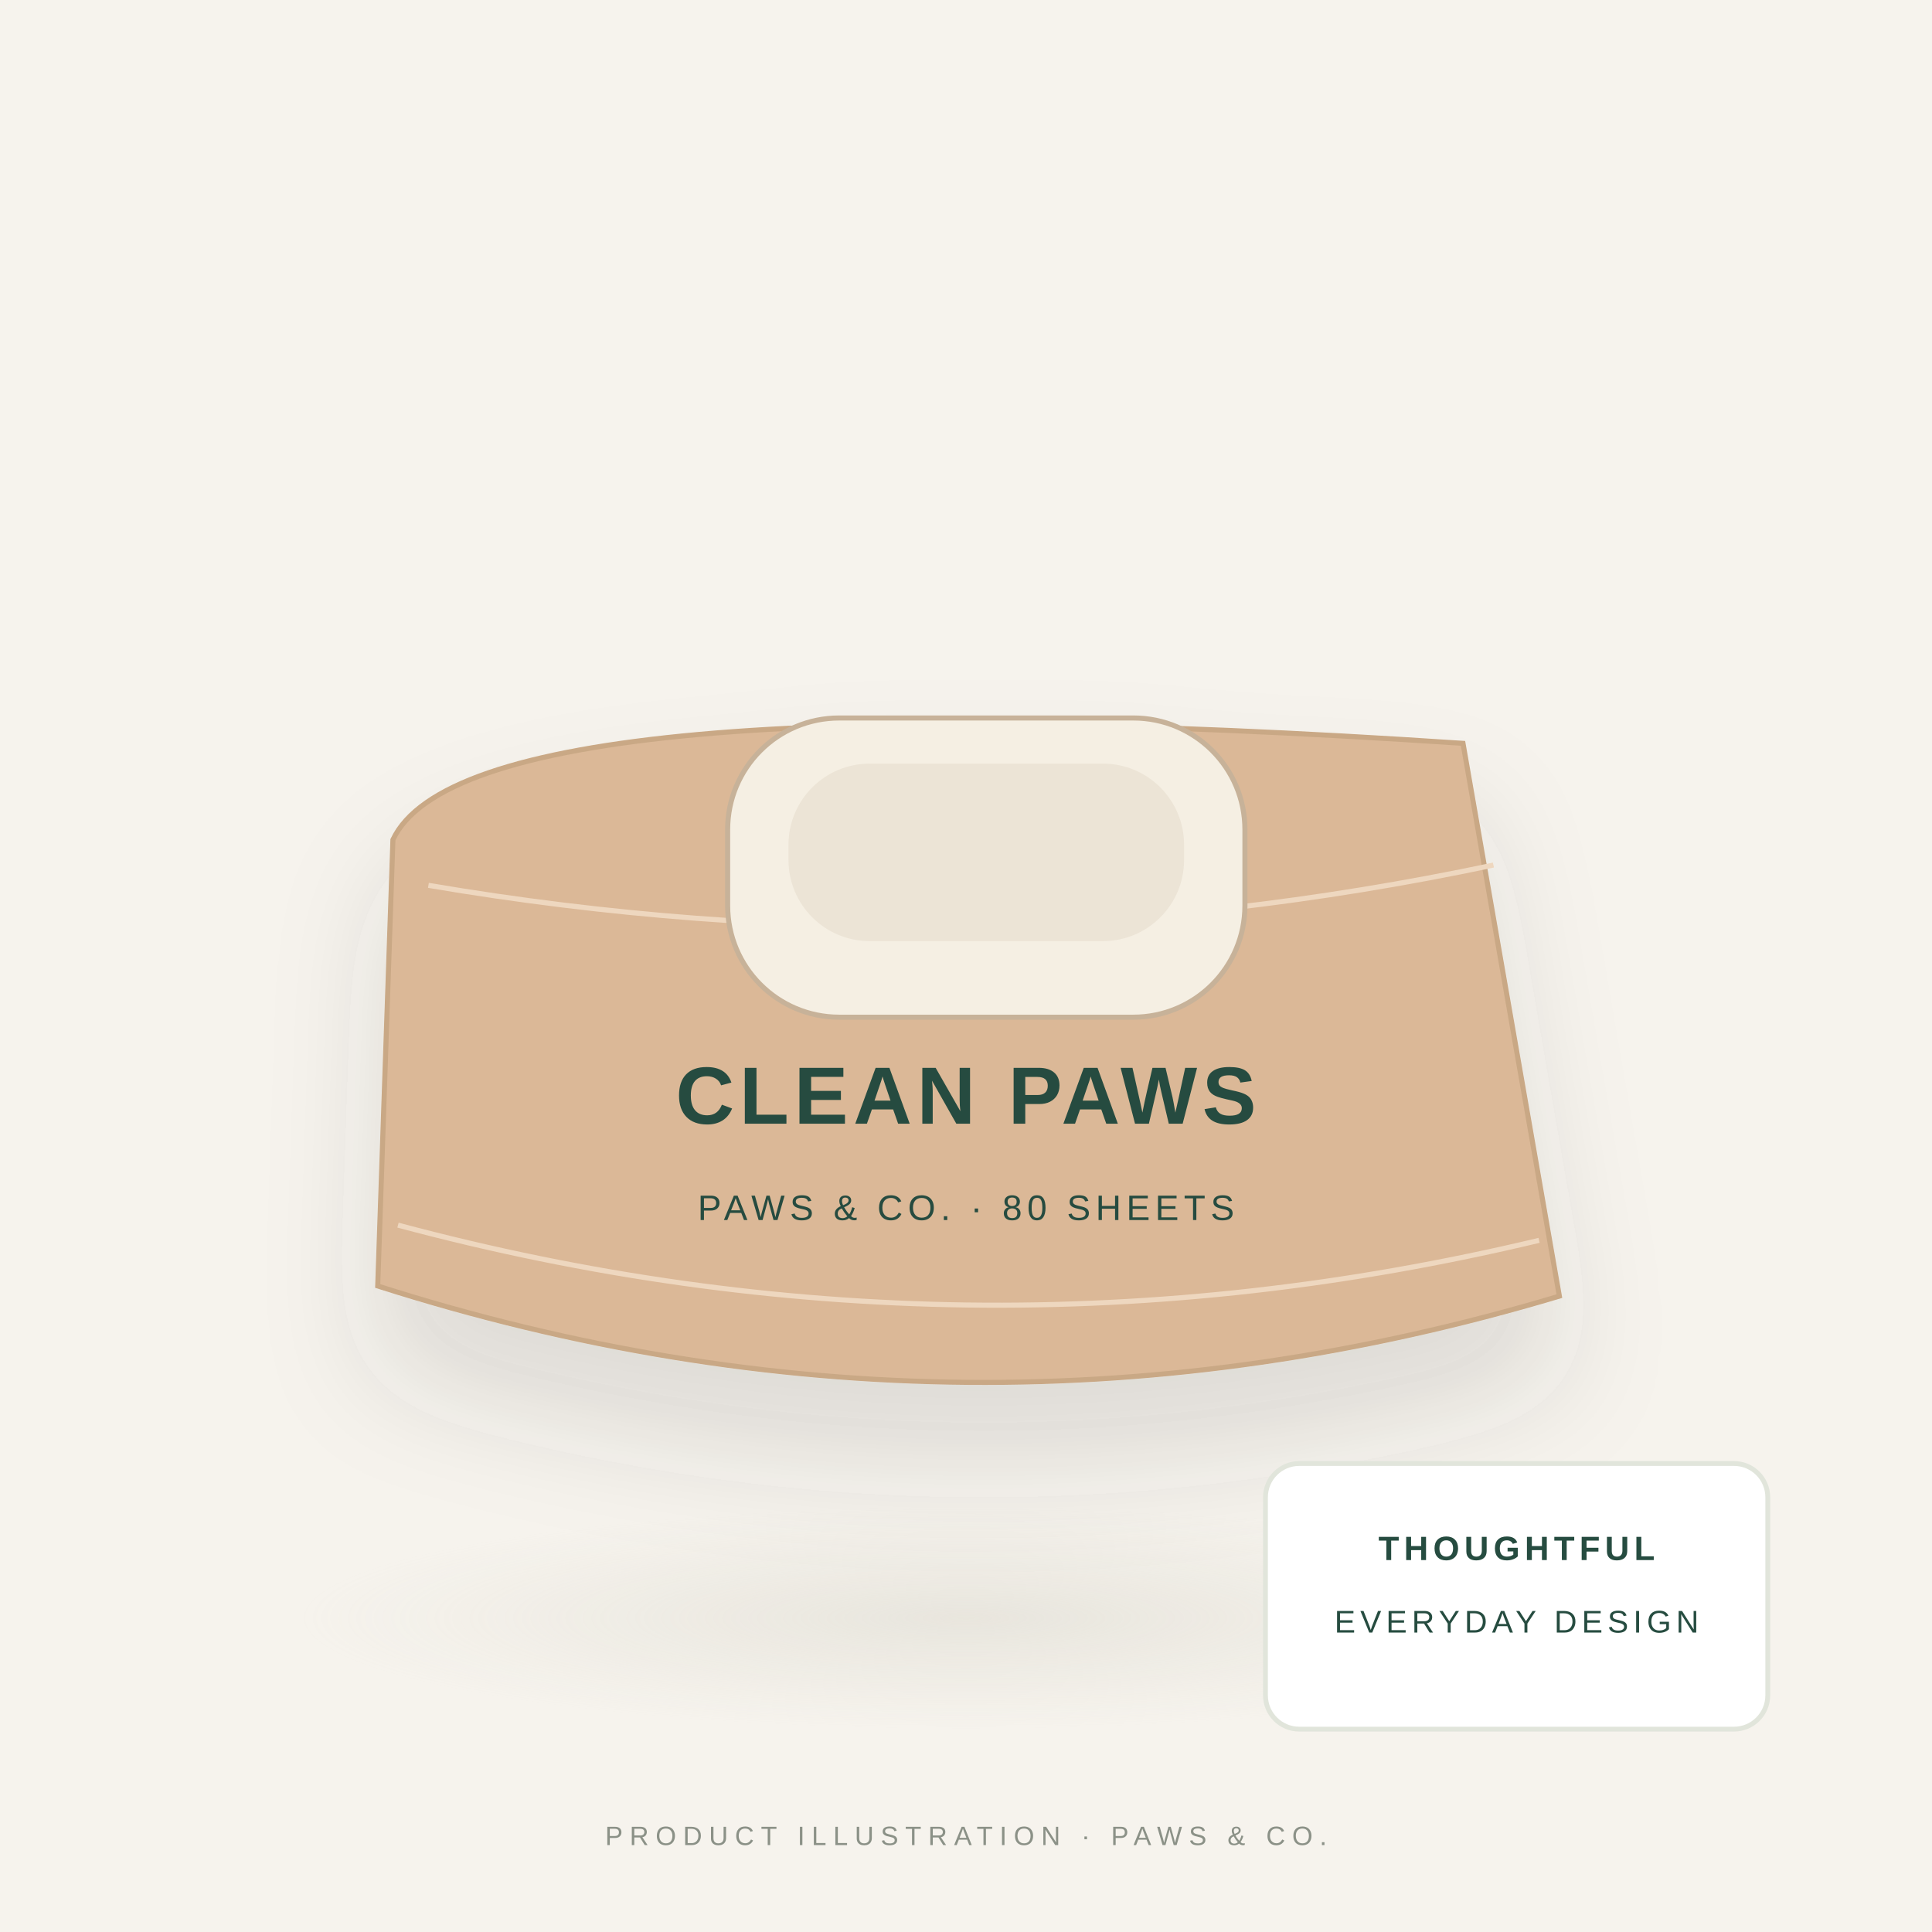
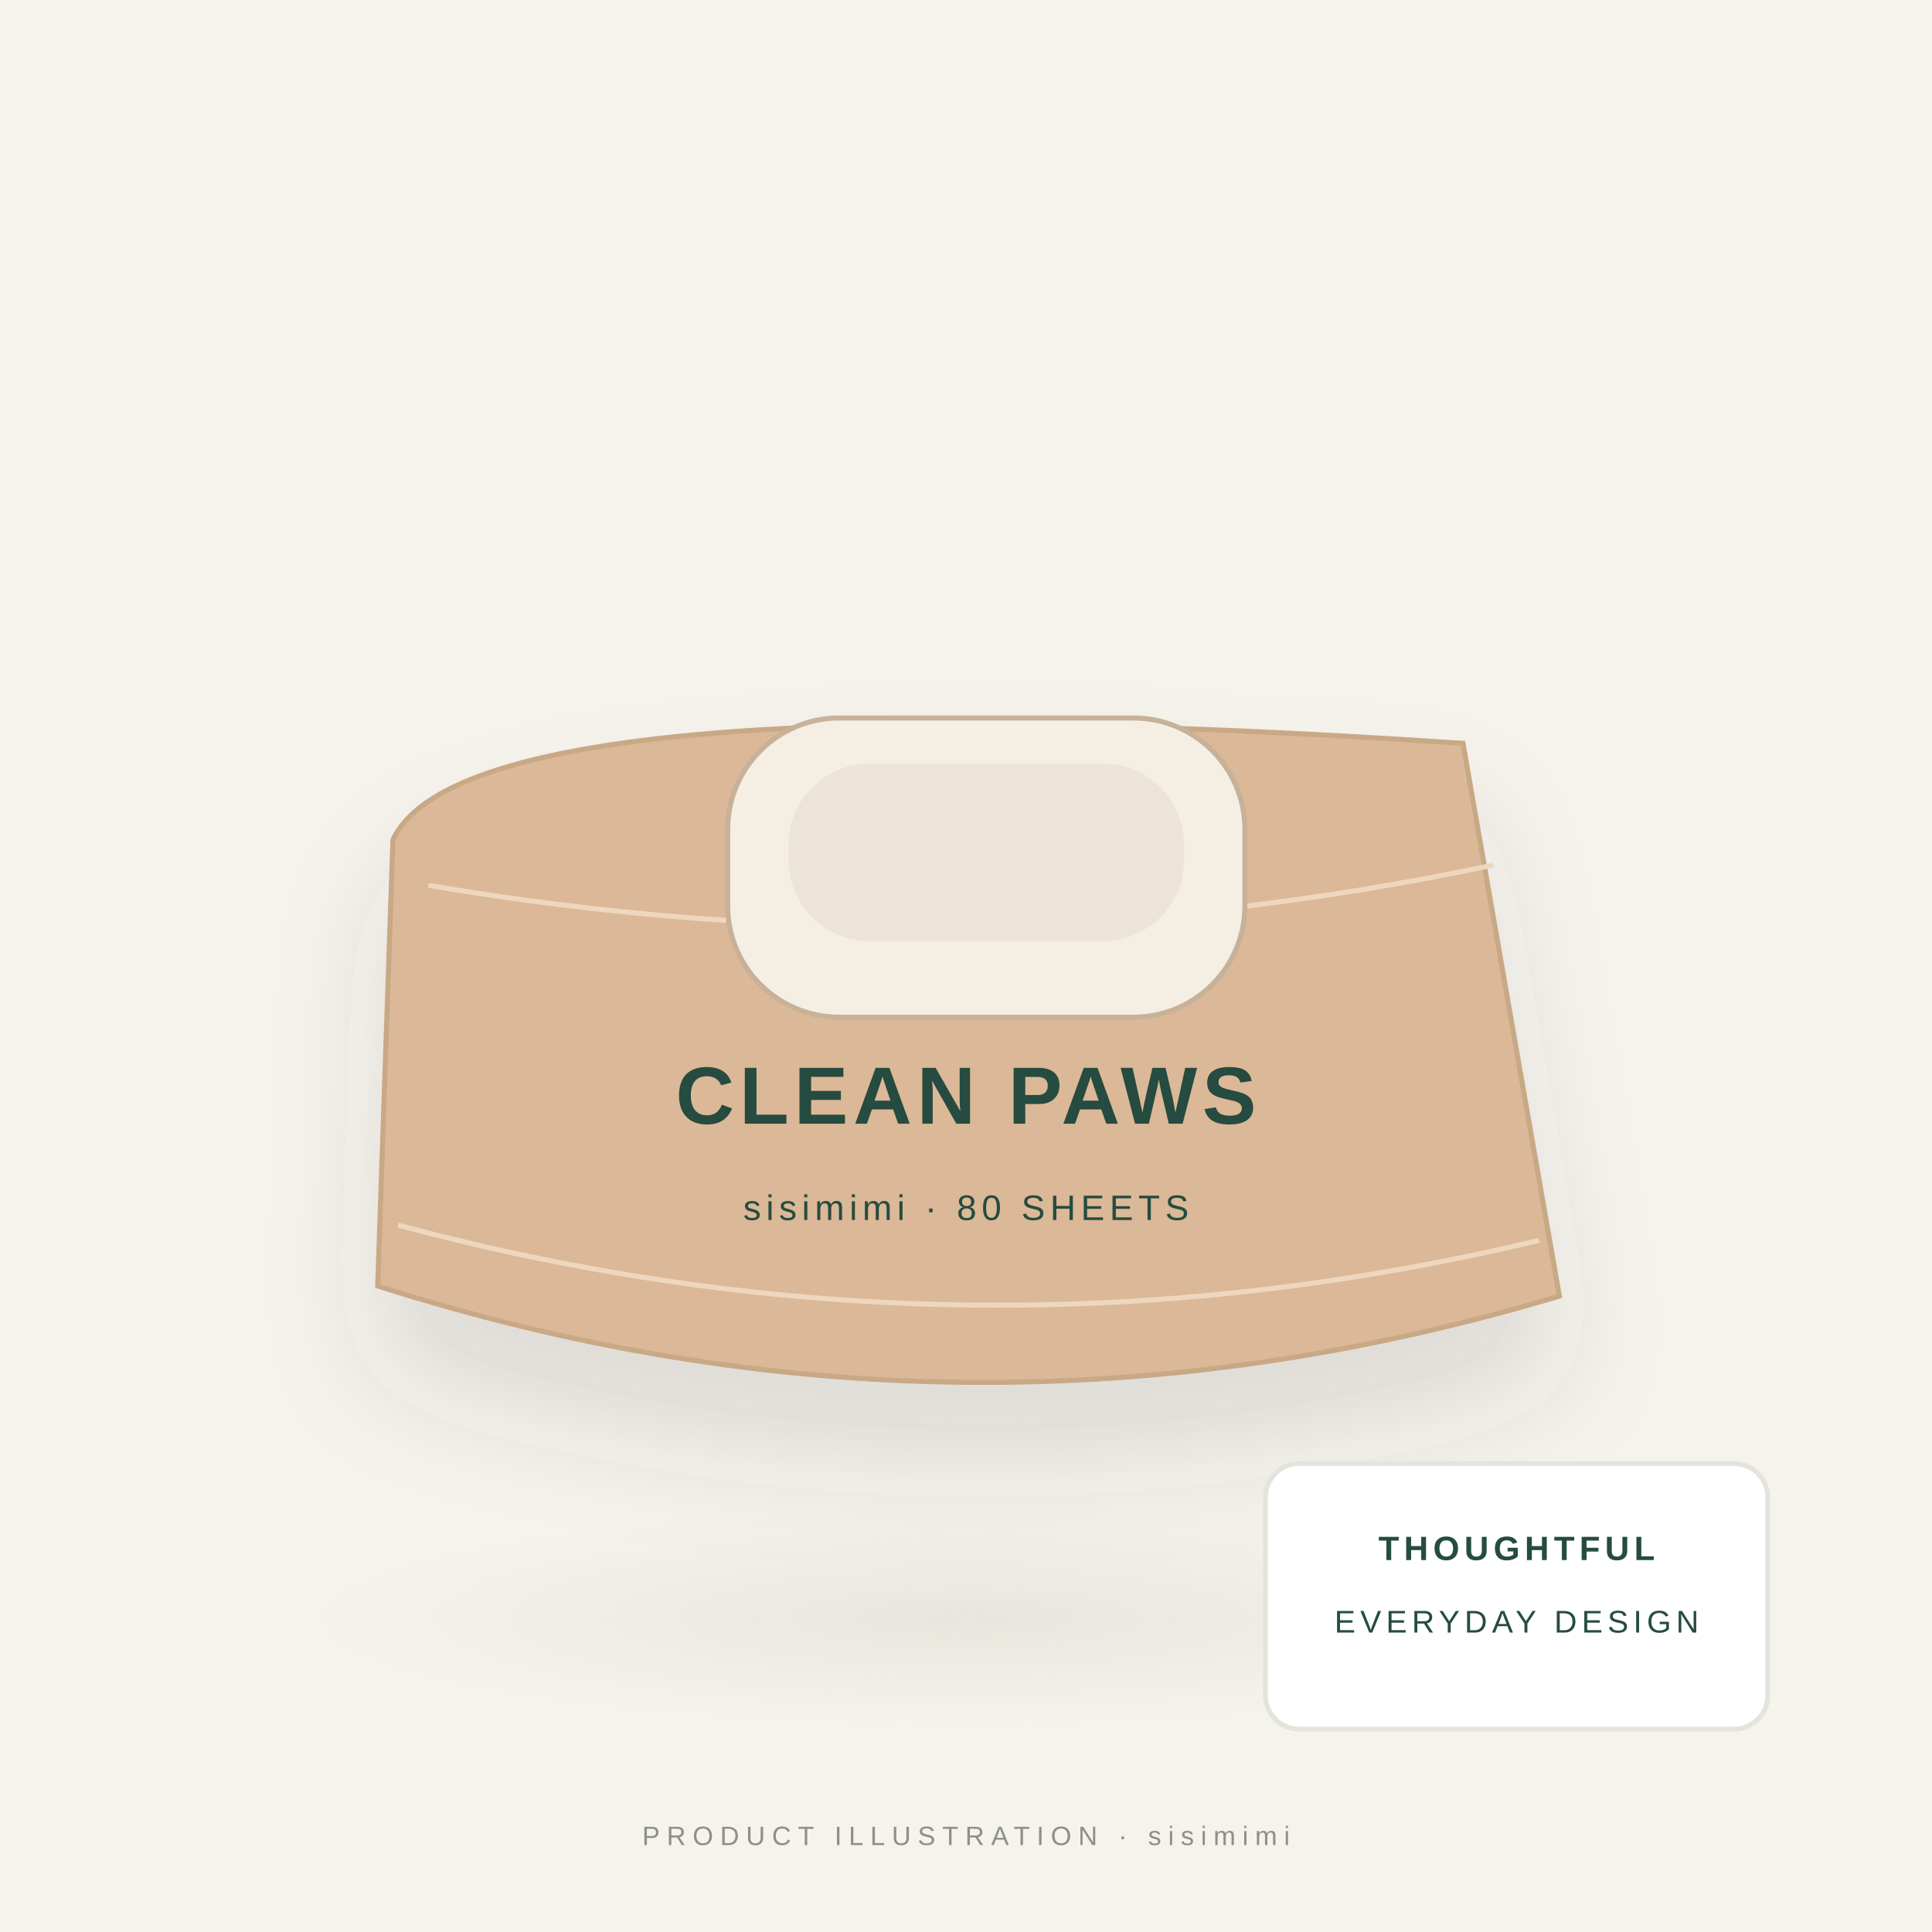
<svg xmlns="http://www.w3.org/2000/svg" viewBox="0 0 400 400" role="img" aria-label="Khăn lau thú cưng Clean Paws — hình minh họa sản phẩm">
  <defs>
    <linearGradient id="paper" x1="0" y1="0" x2="1" y2="0">
      <stop stop-color="#e7e0d1" />
      <stop offset=".35" stop-color="#f7f2e7" />
      <stop offset=".7" stop-color="#efe8d9" />
      <stop offset="1" stop-color="#dcd5c6" />
    </linearGradient>
    <linearGradient id="metal">
      <stop stop-color="#b8b8af" />
      <stop offset=".28" stop-color="#e3e3db" />
      <stop offset=".7" stop-color="#d4d4c9" />
      <stop offset="1" stop-color="#acaca1" />
    </linearGradient>
    <filter id="shadow" x="-40%" y="-30%" width="180%" height="190%">
      <feDropShadow dx="0" dy="15" stdDeviation="11" flood-color="#4d4b3c" flood-opacity=".14" />
    </filter>
    <radialGradient id="ground">
      <stop stop-color="#c9c7ba" stop-opacity=".3" />
      <stop offset="1" stop-color="#c9c7ba" stop-opacity="0" />
    </radialGradient>
  </defs>
  <rect width="400" height="400" fill="#f6f3ed" />
  <ellipse cx="200" cy="335" rx="138" ry="23" fill="url(#ground)" />
  <g transform="translate(-10 -12) scale(1.05)" filter="url(#shadow)">
    <path d="M87 177Q102 145 298 158L317 267Q200 302 84 265Z" fill="#dbb897" stroke="#c9a885" />
    <path d="M94 186Q200 204 304 182M88 253Q200 283 313 256" fill="none" stroke="#eed7bf" />
    <rect x="153" y="153" width="102" height="59" rx="22" fill="#f5efe3" stroke="#c7b299" />
    <rect x="165" y="162" width="78" height="35" rx="16" fill="#ece4d6" />
    <text x="200" y="233" text-anchor="middle" font-family="Arial,sans-serif" font-size="16" font-weight="700" fill="#264c40" letter-spacing="1">CLEAN PAWS</text>
-     <text x="200" y="252" text-anchor="middle" font-family="Arial,sans-serif" font-size="7" font-weight="500" fill="#264c40" letter-spacing="1">PAWS &amp; CO. · 80 SHEETS</text>
+     <text x="200" y="252" text-anchor="middle" font-family="Arial,sans-serif" font-size="7" font-weight="500" fill="#264c40" letter-spacing="1">sisimimi · 80 SHEETS</text>
  </g>
  <rect x="262" y="303" width="104" height="55" rx="7" fill="#fff" stroke="#e1e5db" />
  <text x="314" y="323" text-anchor="middle" font-family="Arial,sans-serif" font-size="7" font-weight="700" fill="#264c40" letter-spacing="1">THOUGHTFUL</text>
  <text x="314" y="338" text-anchor="middle" font-family="Arial,sans-serif" font-size="6.5" font-weight="500" fill="#264c40" letter-spacing="1">EVERYDAY DESIGN</text>
-   <text x="200" y="382" text-anchor="middle" fill="#8b9187" font-family="Arial,sans-serif" font-size="5.5" letter-spacing="1.4">PRODUCT ILLUSTRATION · PAWS &amp; CO.</text>
+   <text x="200" y="382" text-anchor="middle" fill="#8b9187" font-family="Arial,sans-serif" font-size="5.5" letter-spacing="1.4">PRODUCT ILLUSTRATION · sisimimi</text>
</svg>
